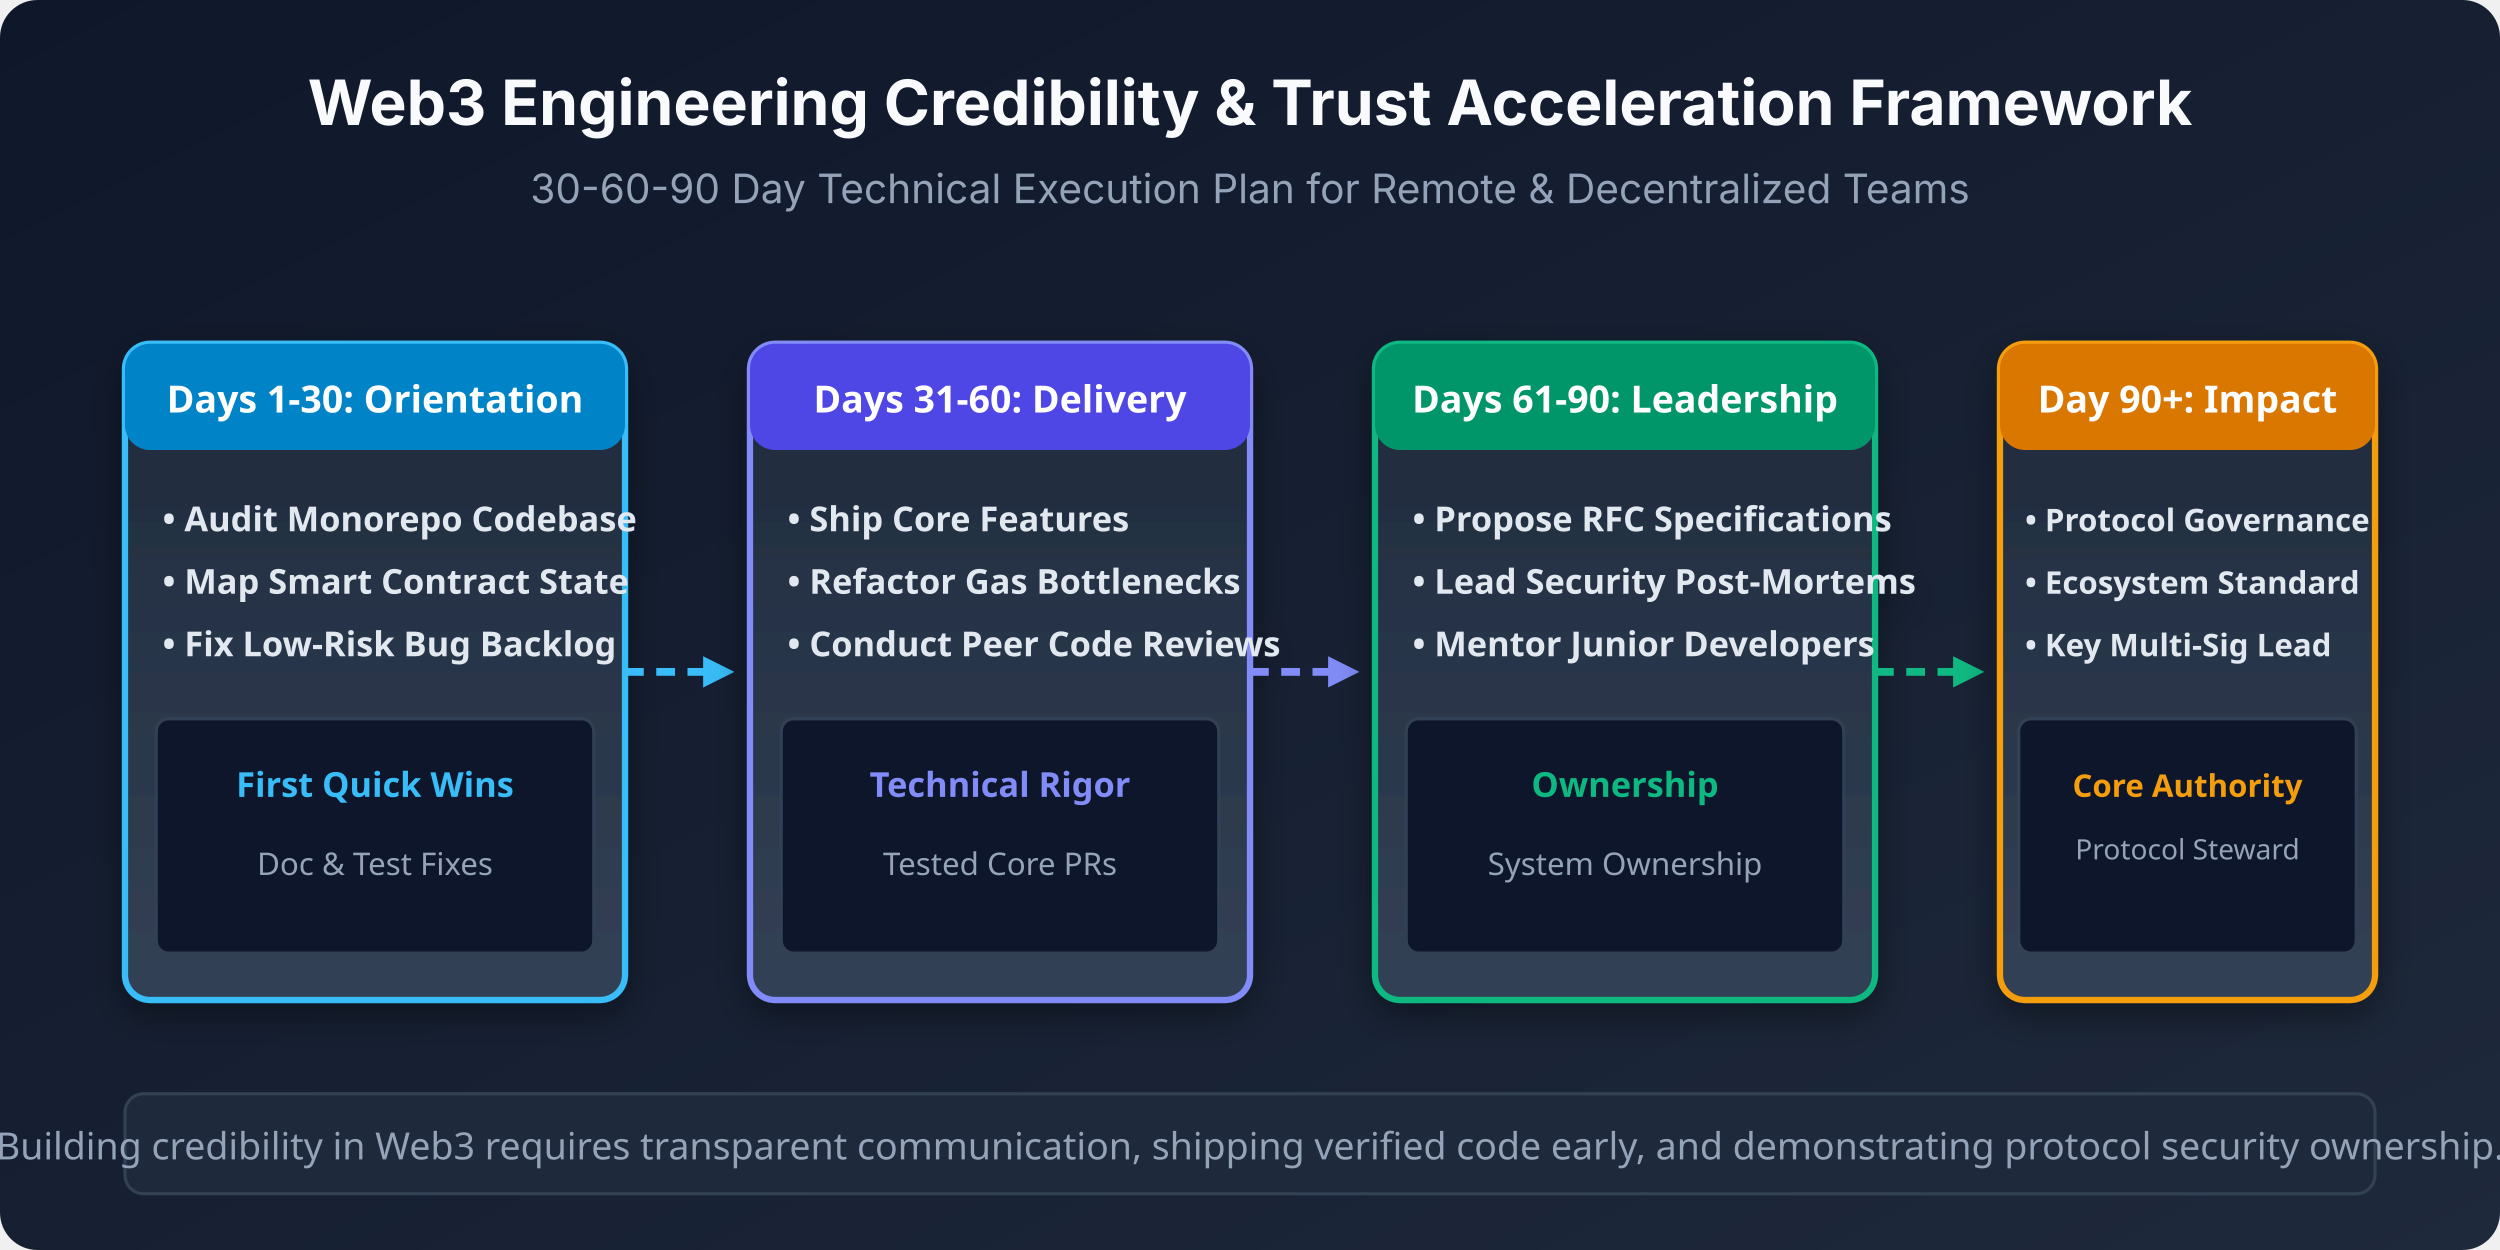
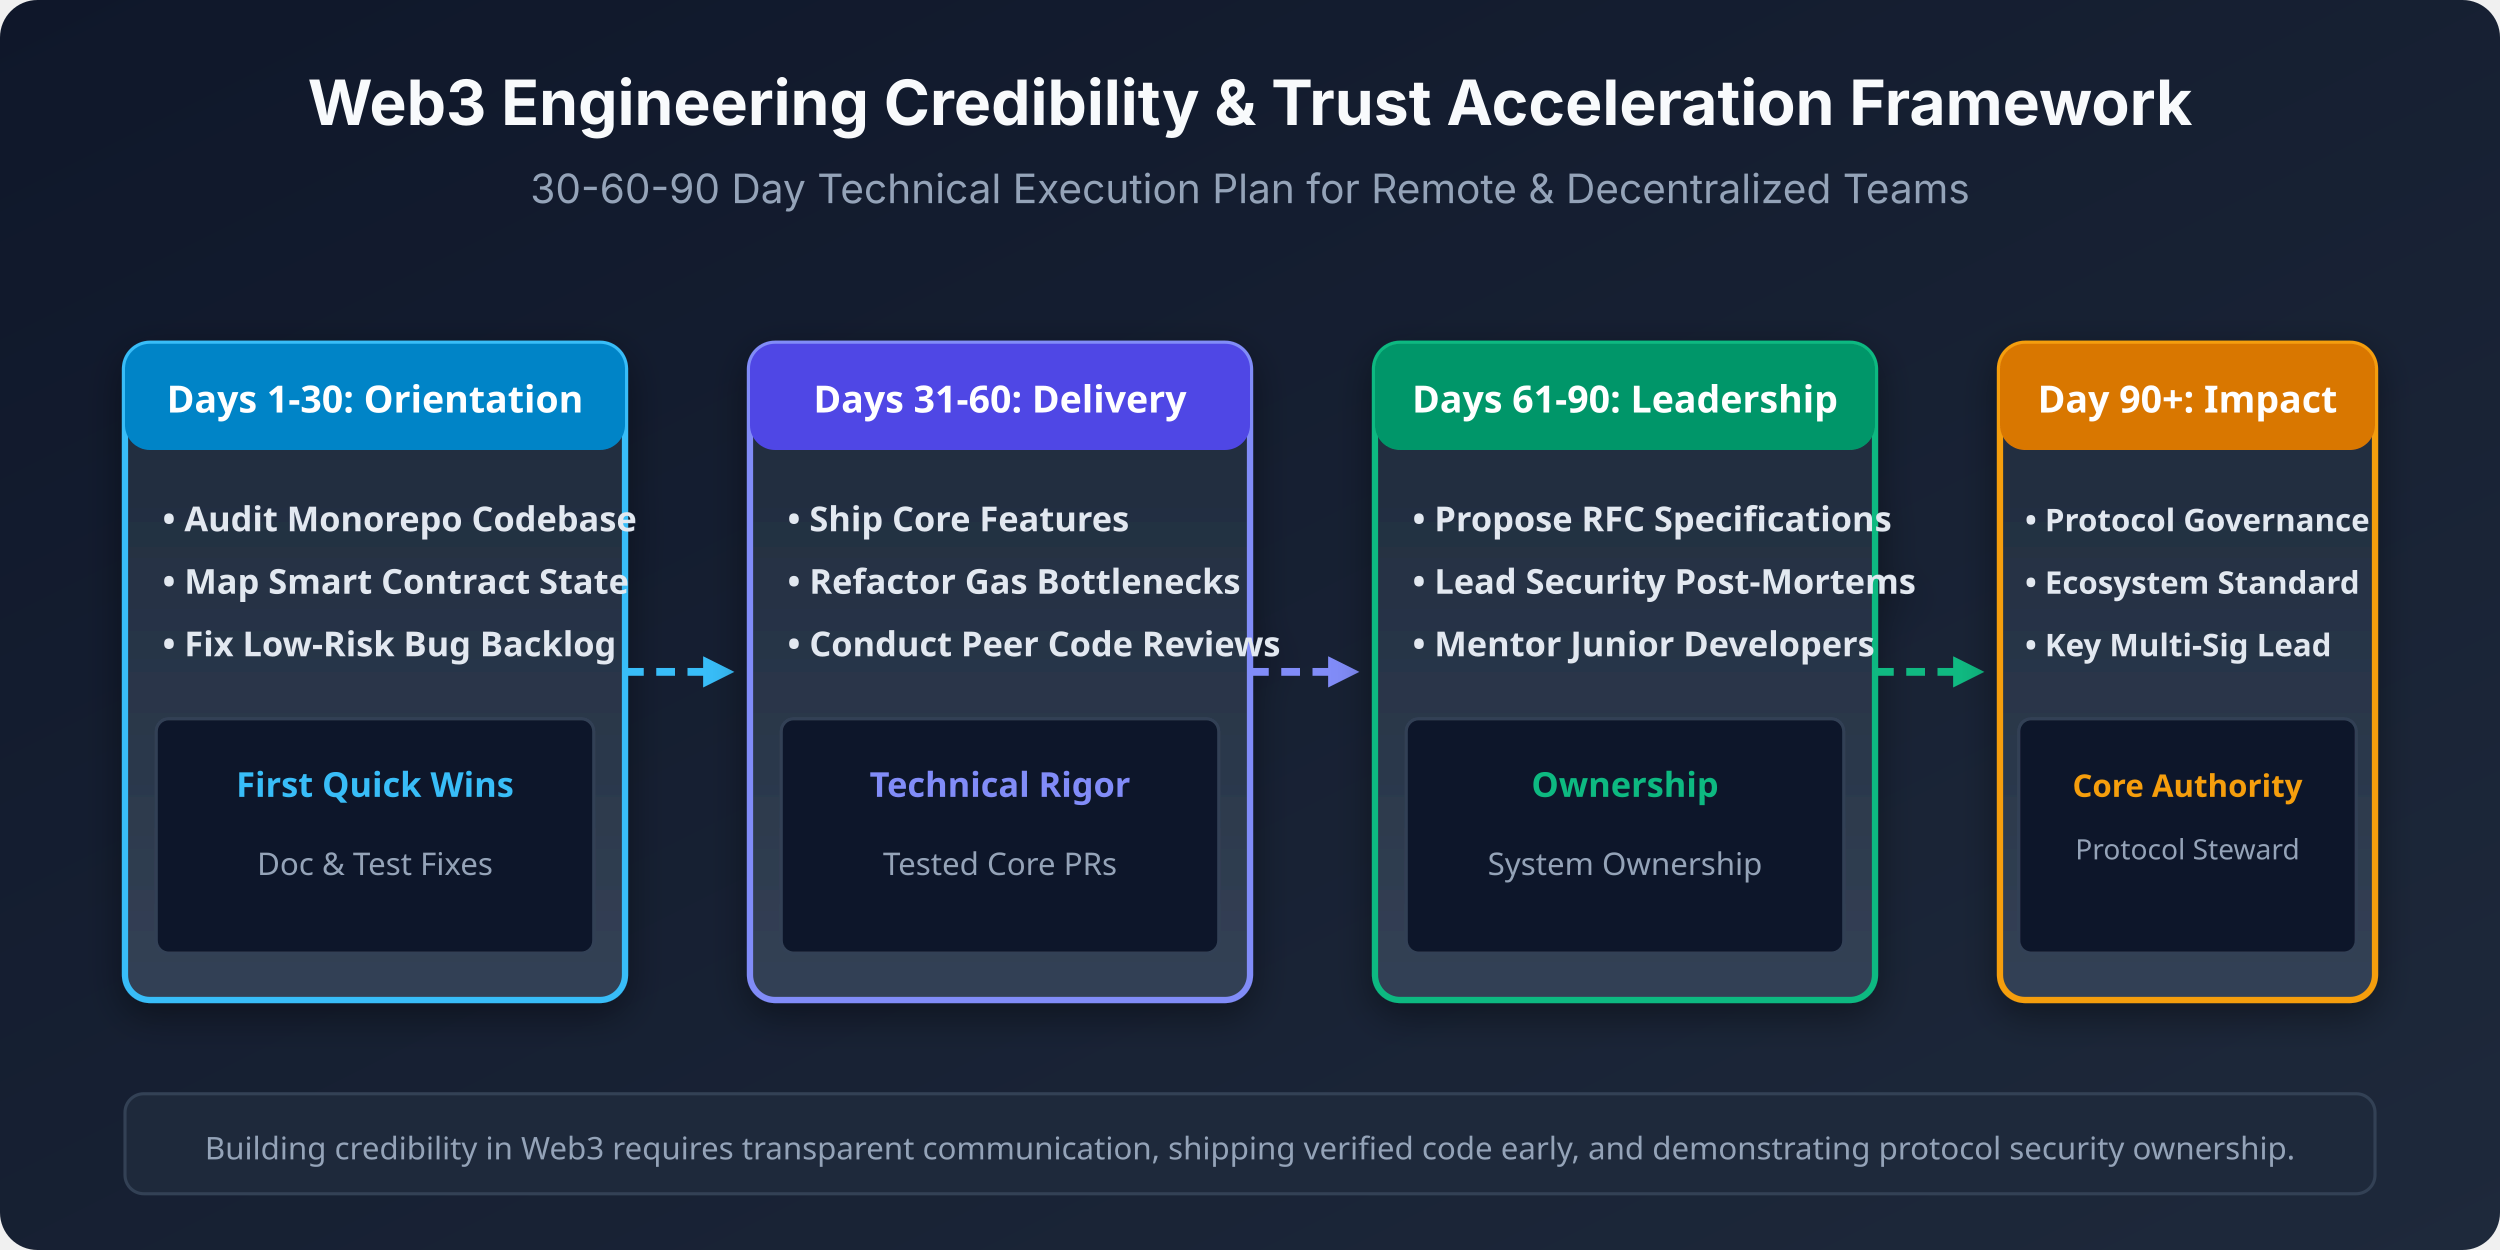
<svg xmlns="http://www.w3.org/2000/svg" viewBox="0 0 800 400" width="100%" height="100%">
  <defs>
    <linearGradient id="bg-grad" x1="0%" y1="0%" x2="100%" y2="100%">
      <stop offset="0%" stop-color="#0f172a" />
      <stop offset="100%" stop-color="#1e293b" />
    </linearGradient>
    <linearGradient id="box-grad" x1="0%" y1="0%" x2="0%" y2="100%">
      <stop offset="0%" stop-color="#1e293b" />
      <stop offset="100%" stop-color="#334155" />
    </linearGradient>
    <filter id="shadow" x="-10%" y="-10%" width="120%" height="120%">
      <feDropShadow dx="0" dy="4" stdDeviation="6" flood-color="#000" flood-opacity="0.4" />
    </filter>
  </defs>
  <rect width="800" height="400" fill="url(#bg-grad)" rx="12" />
  <text x="400" y="40" fill="#f8fafc" font-family="system-ui, -apple-system, sans-serif" font-size="20" font-weight="700" text-anchor="middle">Web3 Engineering Credibility &amp; Trust Acceleration Framework</text>
  <text x="400" y="65" fill="#94a3b8" font-family="system-ui, -apple-system, sans-serif" font-size="13" text-anchor="middle">30-60-90 Day Technical Execution Plan for Remote &amp; Decentralized Teams</text>
  <g transform="translate(40, 110)" filter="url(#shadow)">
    <rect width="160" height="210" fill="url(#box-grad)" stroke="#38bdf8" stroke-width="2" rx="8" />
    <rect width="160" height="34" fill="#0284c7" rx="8" />
    <text x="80" y="22" fill="#ffffff" font-family="system-ui, sans-serif" font-size="12" font-weight="700" text-anchor="middle">Days 1-30: Orientation</text>
    <text x="12" y="60" fill="#e2e8f0" font-family="system-ui, sans-serif" font-size="11" font-weight="600">• Audit Monorepo Codebase</text>
    <text x="12" y="80" fill="#e2e8f0" font-family="system-ui, sans-serif" font-size="11" font-weight="600">• Map Smart Contract State</text>
    <text x="12" y="100" fill="#e2e8f0" font-family="system-ui, sans-serif" font-size="11" font-weight="600">• Fix Low-Risk Bug Backlog</text>
    <rect x="10" y="120" width="140" height="75" fill="#0f172a" rx="4" stroke="#334155" />
    <text x="80" y="145" fill="#38bdf8" font-family="system-ui, sans-serif" font-size="11" font-weight="600" text-anchor="middle">First Quick Wins</text>
    <text x="80" y="170" fill="#94a3b8" font-family="system-ui, sans-serif" font-size="10" text-anchor="middle">Doc &amp; Test Fixes</text>
  </g>
  <path d="M 200 215 L 230 215" stroke="#38bdf8" stroke-width="2.5" stroke-dasharray="6,4" />
  <polygon points="235,215 225,210 225,220" fill="#38bdf8" />
  <g transform="translate(240, 110)" filter="url(#shadow)">
    <rect width="160" height="210" fill="url(#box-grad)" stroke="#818cf8" stroke-width="2" rx="8" />
    <rect width="160" height="34" fill="#4f46e5" rx="8" />
    <text x="80" y="22" fill="#ffffff" font-family="system-ui, sans-serif" font-size="12" font-weight="700" text-anchor="middle">Days 31-60: Delivery</text>
    <text x="12" y="60" fill="#e2e8f0" font-family="system-ui, sans-serif" font-size="11" font-weight="600">• Ship Core Features</text>
    <text x="12" y="80" fill="#e2e8f0" font-family="system-ui, sans-serif" font-size="11" font-weight="600">• Refactor Gas Bottlenecks</text>
    <text x="12" y="100" fill="#e2e8f0" font-family="system-ui, sans-serif" font-size="11" font-weight="600">• Conduct Peer Code Reviews</text>
    <rect x="10" y="120" width="140" height="75" fill="#0f172a" rx="4" stroke="#334155" />
    <text x="80" y="145" fill="#818cf8" font-family="system-ui, sans-serif" font-size="11" font-weight="600" text-anchor="middle">Technical Rigor</text>
    <text x="80" y="170" fill="#94a3b8" font-family="system-ui, sans-serif" font-size="10" text-anchor="middle">Tested Core PRs</text>
  </g>
  <path d="M 400 215 L 430 215" stroke="#818cf8" stroke-width="2.5" stroke-dasharray="6,4" />
  <polygon points="435,215 425,210 425,220" fill="#818cf8" />
  <g transform="translate(440, 110)" filter="url(#shadow)">
    <rect width="160" height="210" fill="url(#box-grad)" stroke="#10b981" stroke-width="2" rx="8" />
    <rect width="160" height="34" fill="#059669" rx="8" />
    <text x="80" y="22" fill="#ffffff" font-family="system-ui, sans-serif" font-size="12" font-weight="700" text-anchor="middle">Days 61-90: Leadership</text>
    <text x="12" y="60" fill="#e2e8f0" font-family="system-ui, sans-serif" font-size="11" font-weight="600">• Propose RFC Specifications</text>
    <text x="12" y="80" fill="#e2e8f0" font-family="system-ui, sans-serif" font-size="11" font-weight="600">• Lead Security Post-Mortems</text>
    <text x="12" y="100" fill="#e2e8f0" font-family="system-ui, sans-serif" font-size="11" font-weight="600">• Mentor Junior Developers</text>
    <rect x="10" y="120" width="140" height="75" fill="#0f172a" rx="4" stroke="#334155" />
    <text x="80" y="145" fill="#10b981" font-family="system-ui, sans-serif" font-size="11" font-weight="600" text-anchor="middle">Ownership</text>
    <text x="80" y="170" fill="#94a3b8" font-family="system-ui, sans-serif" font-size="10" text-anchor="middle">System Ownership</text>
  </g>
  <path d="M 600 215 L 630 215" stroke="#10b981" stroke-width="2.5" stroke-dasharray="6,4" />
  <polygon points="635,215 625,210 625,220" fill="#10b981" />
  <g transform="translate(640, 110)" filter="url(#shadow)">
    <rect width="120" height="210" fill="url(#box-grad)" stroke="#f59e0b" stroke-width="2" rx="8" />
    <rect width="120" height="34" fill="#d97706" rx="8" />
    <text x="60" y="22" fill="#ffffff" font-family="system-ui, sans-serif" font-size="12" font-weight="700" text-anchor="middle">Day 90+: Impact</text>
    <text x="8" y="60" fill="#e2e8f0" font-family="system-ui, sans-serif" font-size="10" font-weight="600">• Protocol Governance</text>
    <text x="8" y="80" fill="#e2e8f0" font-family="system-ui, sans-serif" font-size="10" font-weight="600">• Ecosystem Standard</text>
    <text x="8" y="100" fill="#e2e8f0" font-family="system-ui, sans-serif" font-size="10" font-weight="600">• Key Multi-Sig Lead</text>
    <rect x="6" y="120" width="108" height="75" fill="#0f172a" rx="4" stroke="#334155" />
    <text x="60" y="145" fill="#f59e0b" font-family="system-ui, sans-serif" font-size="10" font-weight="600" text-anchor="middle">Core Authority</text>
    <text x="60" y="165" fill="#94a3b8" font-family="system-ui, sans-serif" font-size="9" text-anchor="middle">Protocol Steward</text>
  </g>
  <rect x="40" y="350" width="720" height="32" fill="#1e293b" rx="6" stroke="#334155" />
-   <text x="400" y="371" fill="#94a3b8" font-family="system-ui, sans-serif" font-size="12" text-anchor="middle">Building credibility in Web3 requires transparent communication, shipping verified code early, and demonstrating protocol security ownership.</text>
+   <text x="400" y="371" fill="#94a3b8" font-family="system-ui, sans-serif" font-size="10" text-anchor="middle">Building credibility in Web3 requires transparent communication, shipping verified code early, and demonstrating protocol security ownership.</text>
</svg>
